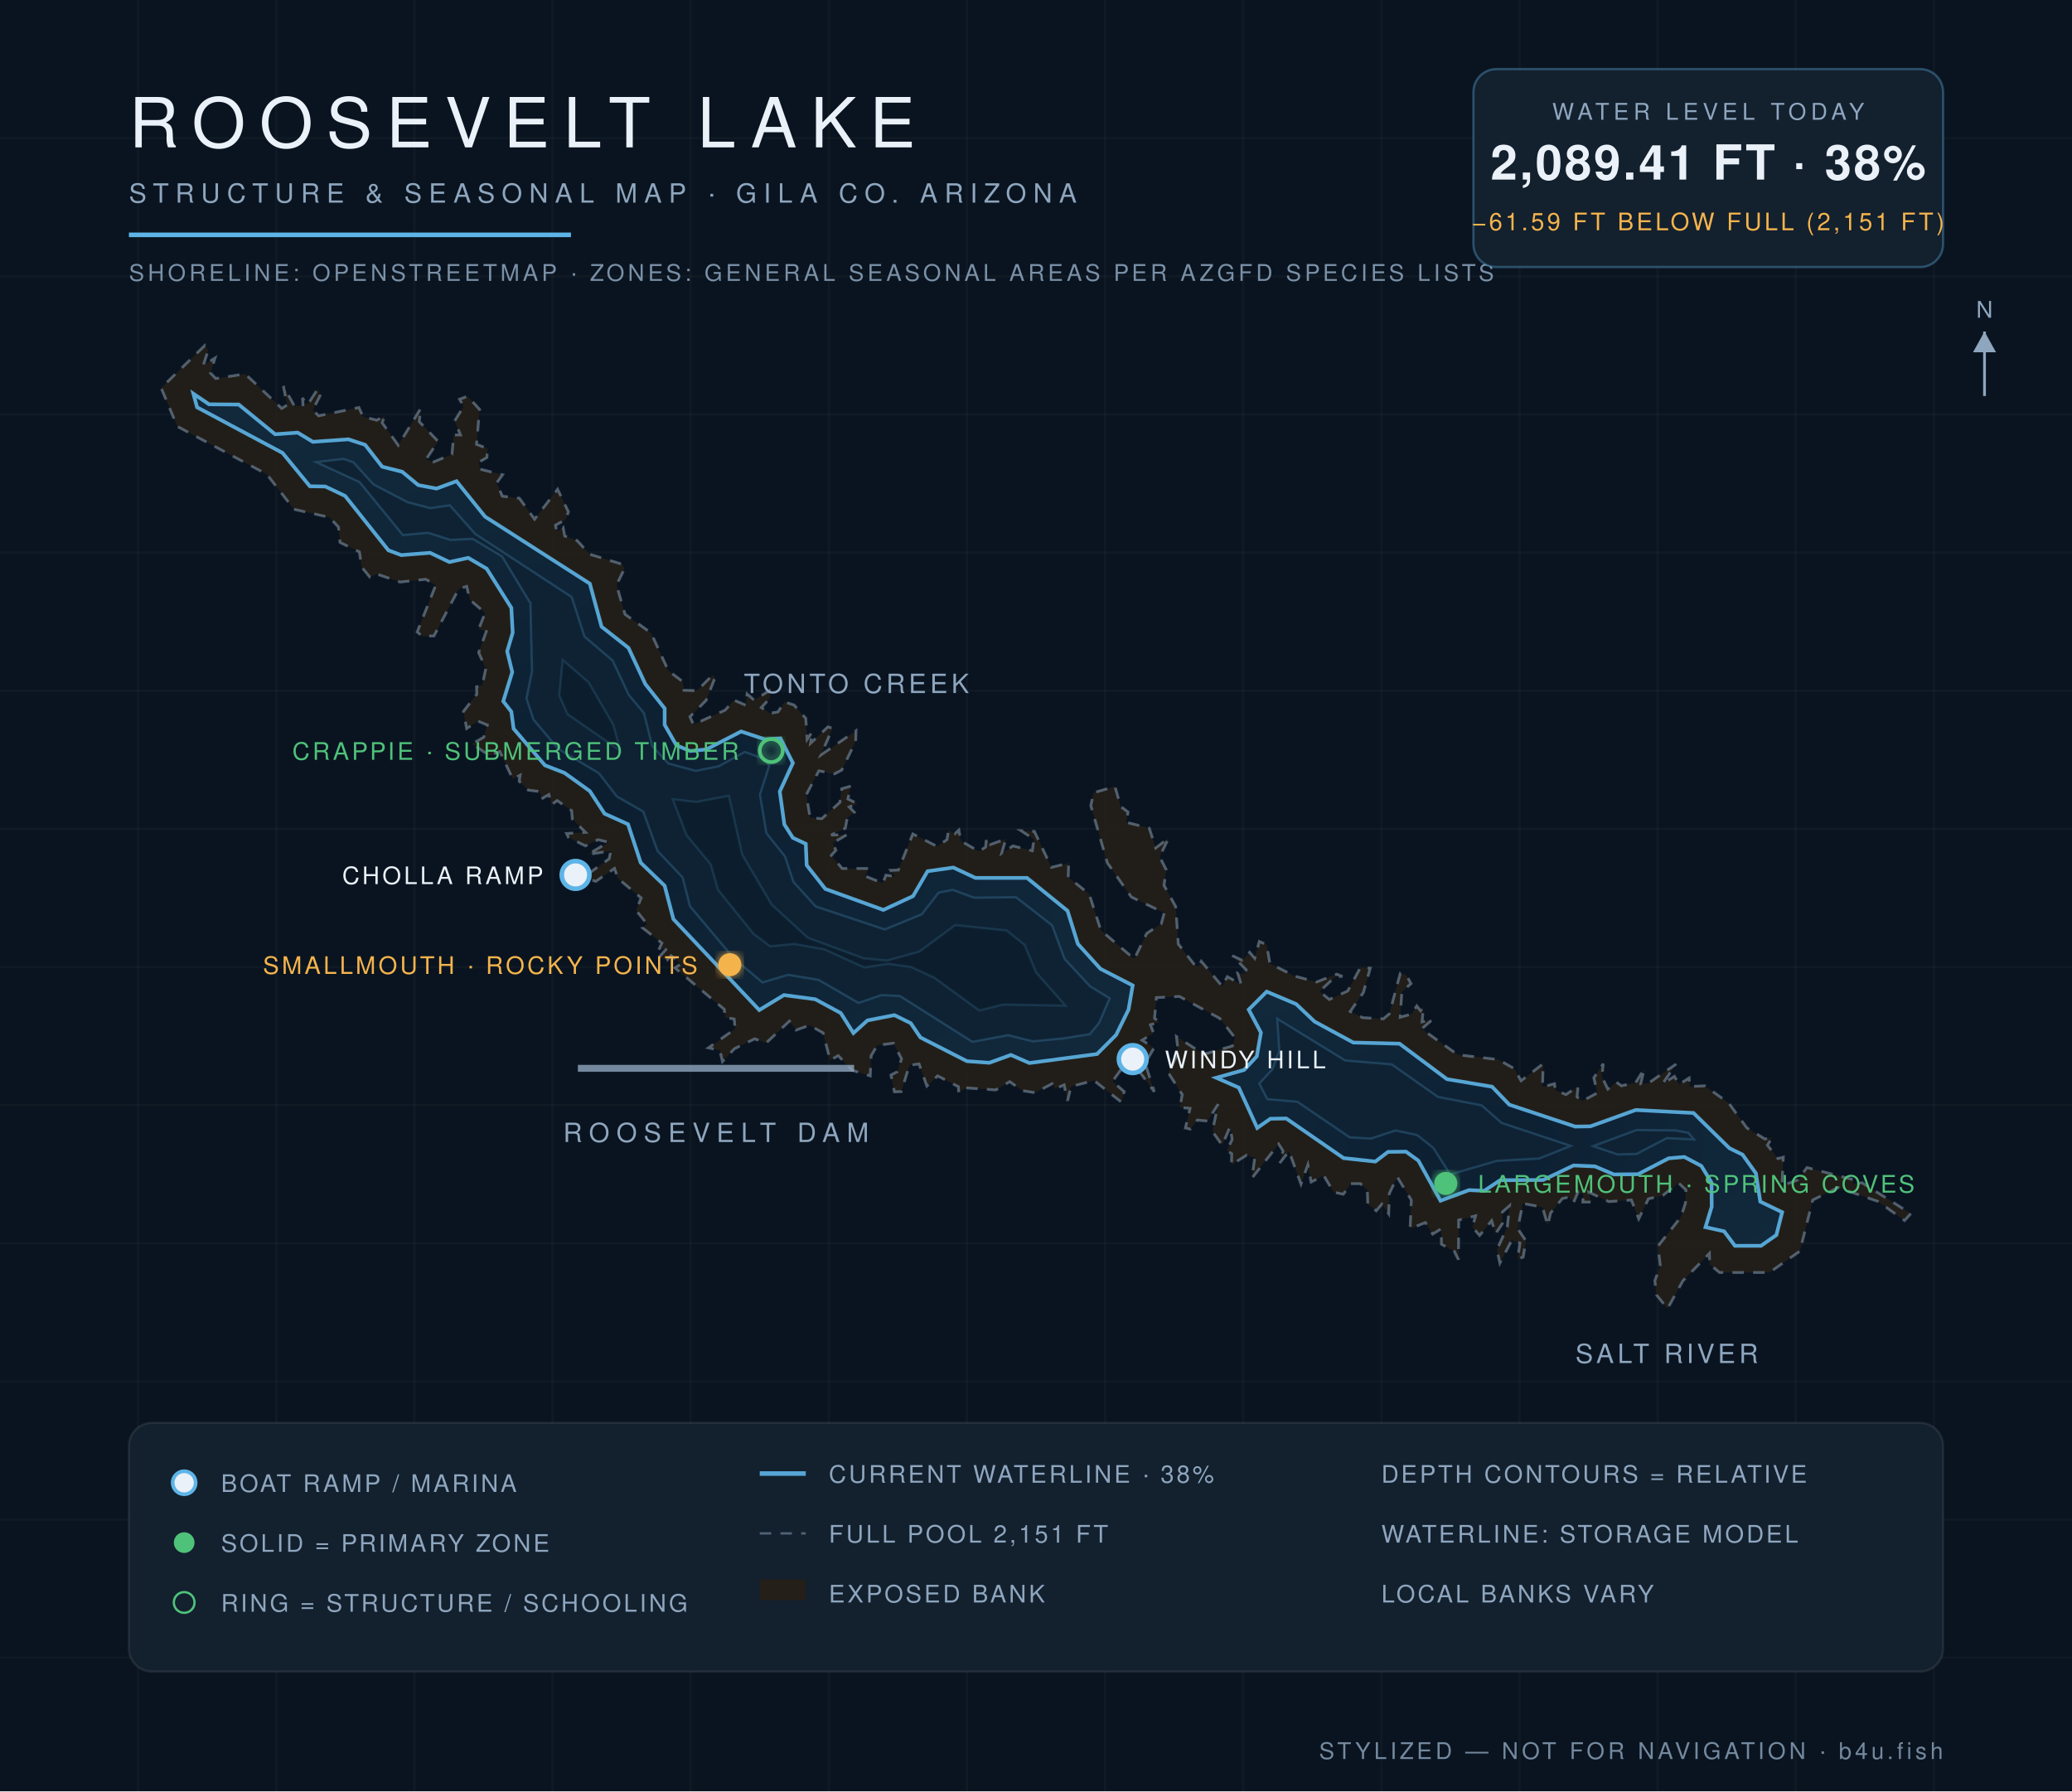
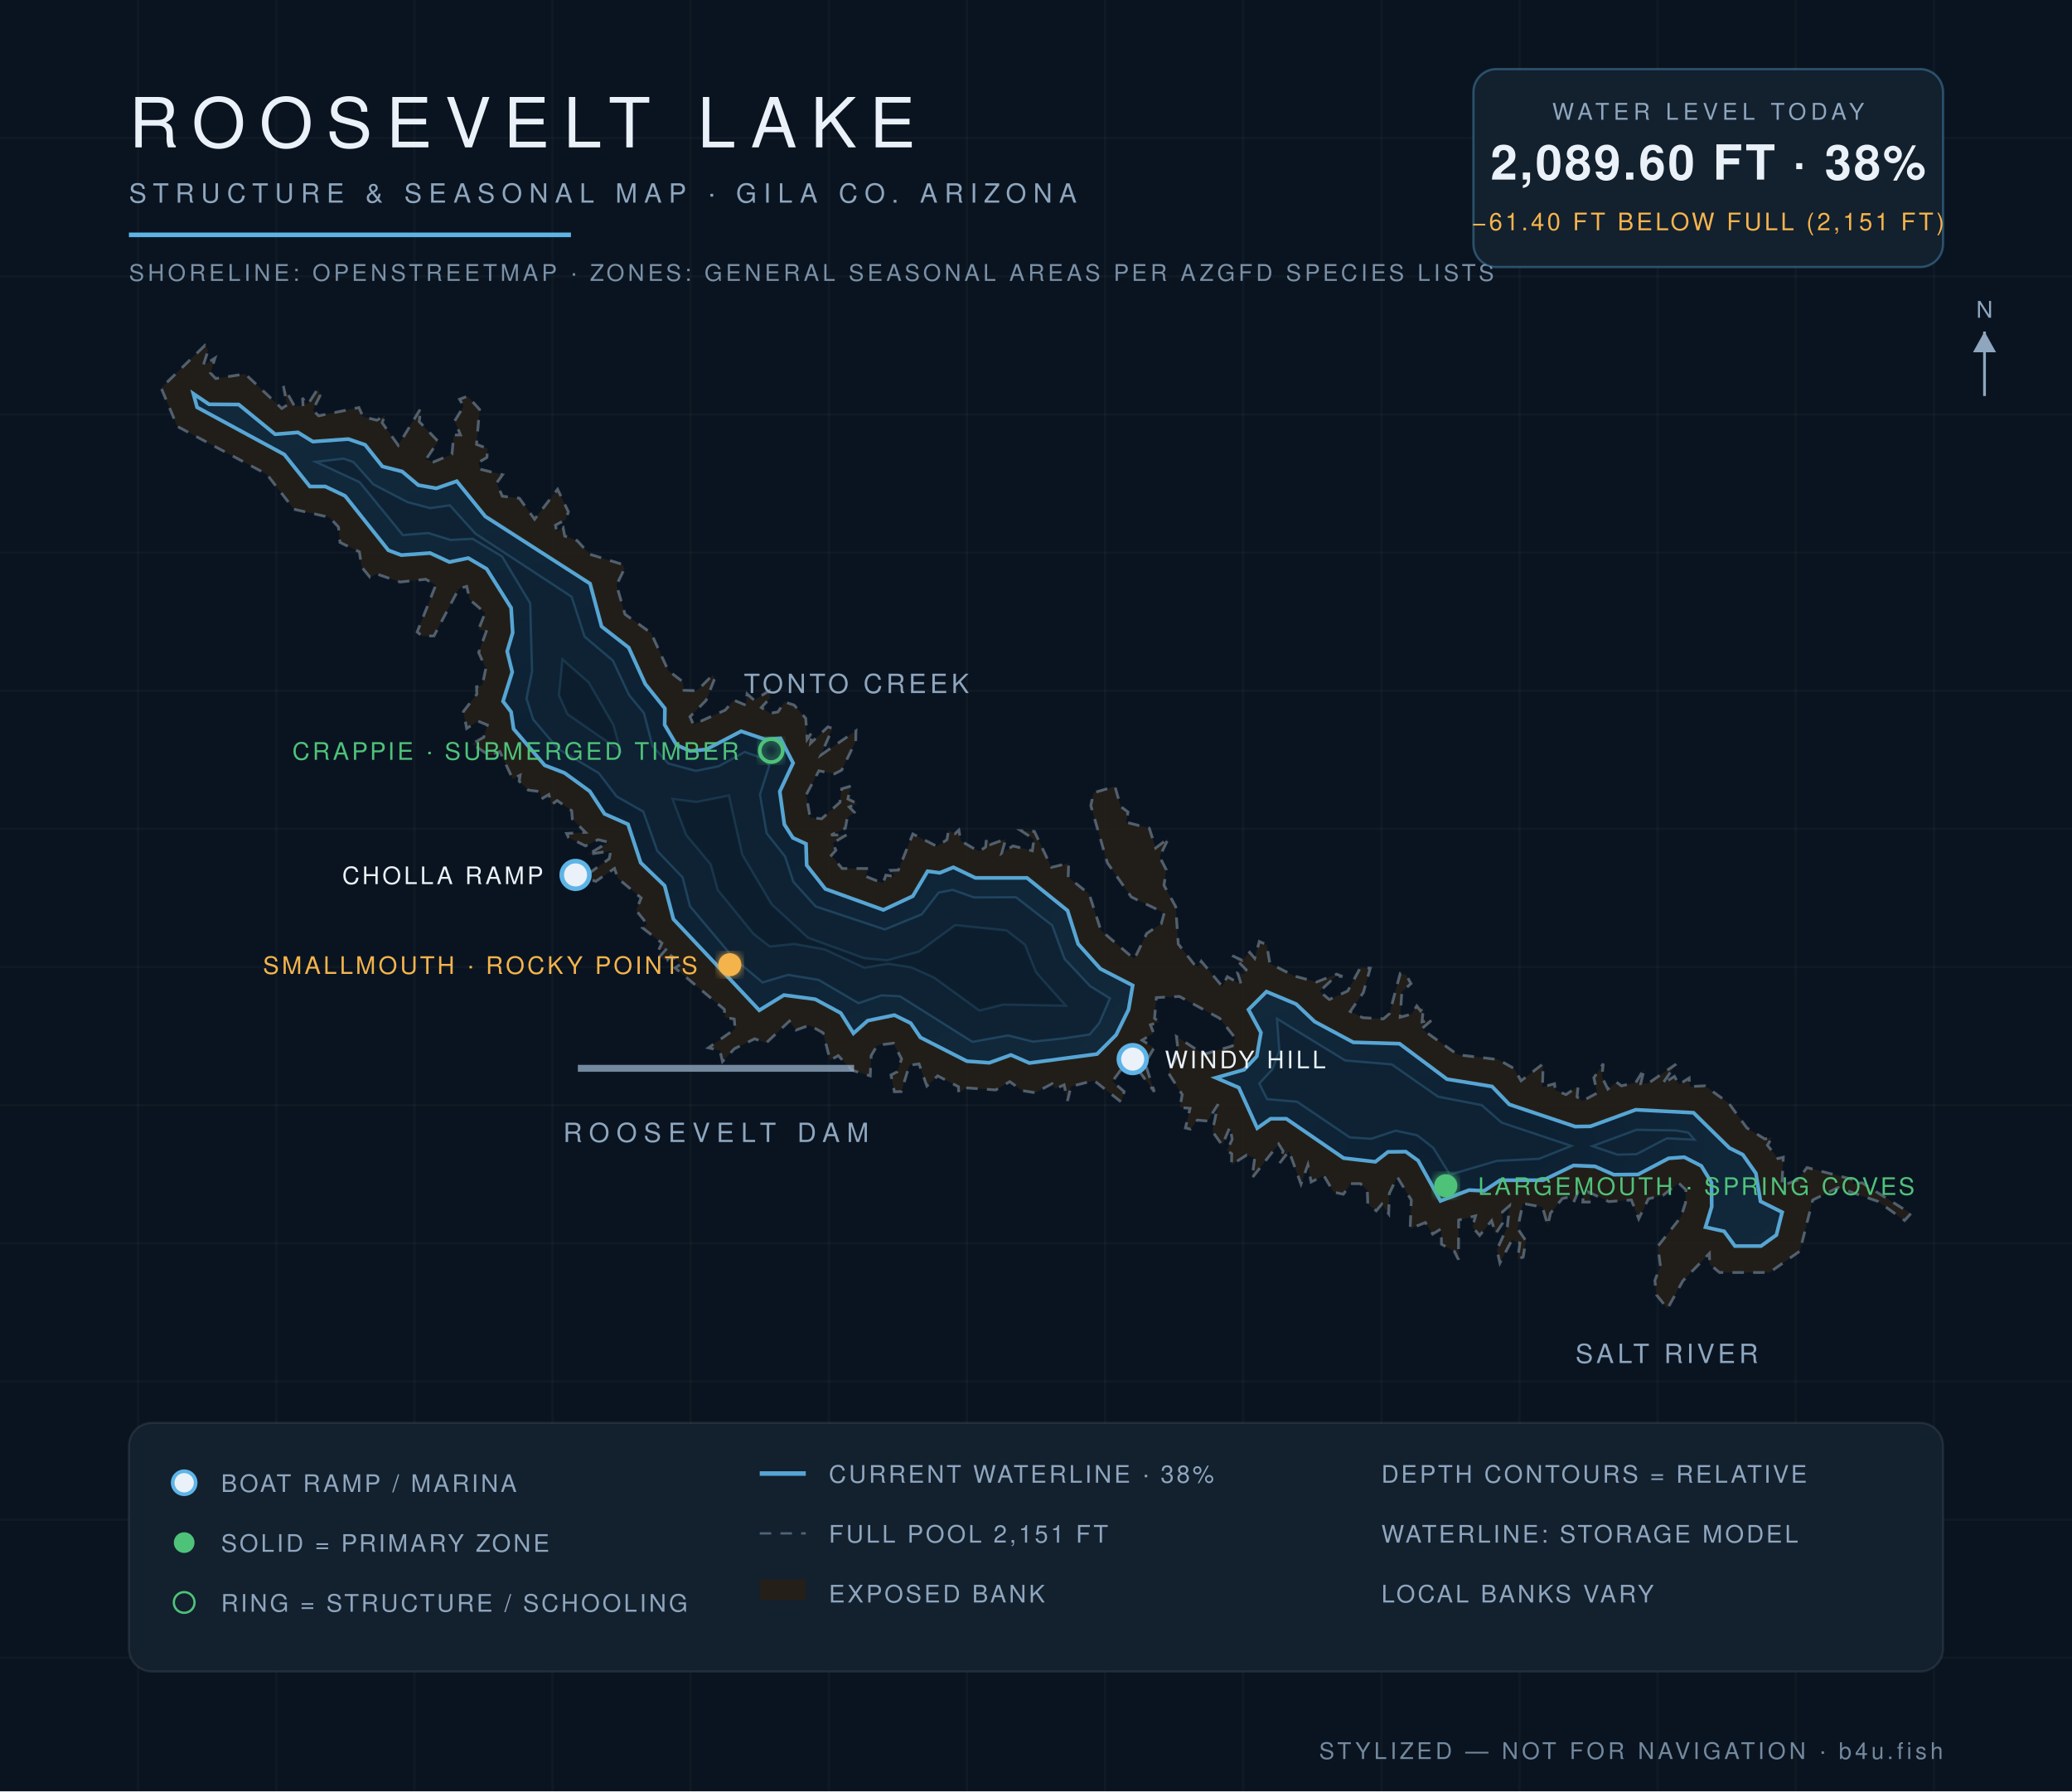
<svg xmlns="http://www.w3.org/2000/svg" viewBox="0 0 900 778" font-family="Helvetica,Arial,sans-serif">
  <defs>
    <radialGradient id="wg" cx="45%" cy="60%" r="80%">
      <stop offset="0%" stop-color="#0c1f31" />
      <stop offset="55%" stop-color="#102639" />
      <stop offset="100%" stop-color="#13293c" />
    </radialGradient>
    <filter id="glow">
      <feGaussianBlur stdDeviation="2.2" result="b" />
      <feMerge>
        <feMergeNode in="b" />
        <feMergeNode in="SourceGraphic" />
      </feMerge>
    </filter>
  </defs>
  <rect width="900" height="778" fill="#0a1420" />
  <g stroke="#ffffff" stroke-opacity="0.025">
    <line x1="60" y1="0" x2="60" y2="778" />
    <line x1="120" y1="0" x2="120" y2="778" />
    <line x1="180" y1="0" x2="180" y2="778" />
    <line x1="240" y1="0" x2="240" y2="778" />
    <line x1="300" y1="0" x2="300" y2="778" />
    <line x1="360" y1="0" x2="360" y2="778" />
    <line x1="420" y1="0" x2="420" y2="778" />
    <line x1="480" y1="0" x2="480" y2="778" />
    <line x1="540" y1="0" x2="540" y2="778" />
    <line x1="600" y1="0" x2="600" y2="778" />
    <line x1="660" y1="0" x2="660" y2="778" />
    <line x1="720" y1="0" x2="720" y2="778" />
    <line x1="780" y1="0" x2="780" y2="778" />
    <line x1="840" y1="0" x2="840" y2="778" />
    <line x1="0" y1="60" x2="900" y2="60" />
    <line x1="0" y1="120" x2="900" y2="120" />
    <line x1="0" y1="180" x2="900" y2="180" />
    <line x1="0" y1="240" x2="900" y2="240" />
    <line x1="0" y1="300" x2="900" y2="300" />
    <line x1="0" y1="360" x2="900" y2="360" />
    <line x1="0" y1="420" x2="900" y2="420" />
    <line x1="0" y1="480" x2="900" y2="480" />
    <line x1="0" y1="540" x2="900" y2="540" />
    <line x1="0" y1="600" x2="900" y2="600" />
    <line x1="0" y1="660" x2="900" y2="660" />
    <line x1="0" y1="720" x2="900" y2="720" />
  </g>
  <path d="M 134.7,174.1 L 138.1,168.8 L 139.0,171.9 L 135.9,178.1 L 138.4,180.6 L 155.9,177.0 L 157.7,181.0 L 163.7,182.5 L 167.2,180.5 L 166.0,183.6 L 173.0,193.4 L 182.8,177.3 L 182.1,183.1 L 190.3,191.7 L 185.0,199.6 L 188.4,200.6 L 196.3,197.3 L 197.1,188.9 L 200.0,188.9 L 197.5,182.8 L 201.4,176.5 L 199.6,173.4 L 203.1,172.1 L 208.3,177.8 L 207.0,193.0 L 211.8,194.8 L 211.5,198.7 L 207.9,200.8 L 208.6,203.8 L 218.3,206.2 L 215.7,209.8 L 218.2,215.5 L 225.6,216.4 L 232.2,225.5 L 242.2,212.5 L 246.9,222.3 L 245.7,225.7 L 241.3,228.1 L 241.8,230.8 L 244.6,229.1 L 245.3,232.8 L 250.7,234.8 L 256.1,240.7 L 270.3,245.1 L 271.3,246.9 L 267.8,254.1 L 271.5,266.8 L 282.8,274.9 L 290.3,291.3 L 296.6,296.1 L 297.1,299.8 L 302.8,300.0 L 309.5,293.2 L 310.6,294.3 L 306.7,304.2 L 299.7,311.3 L 301.2,314.7 L 315.0,308.4 L 318.8,304.1 L 324.0,306.3 L 324.5,301.4 L 327.6,304.1 L 334.1,300.0 L 334.5,303.2 L 330.7,307.3 L 334.5,309.8 L 337.9,309.2 L 340.8,304.9 L 344.9,306.2 L 350.0,312.0 L 350.6,321.1 L 352.8,317.8 L 352.1,322.8 L 359.6,315.7 L 361.6,316.3 L 356.6,327.9 L 371.8,317.4 L 371.7,321.9 L 365.6,334.5 L 362.5,336.1 L 355.7,334.8 L 350.2,345.2 L 351.9,355.1 L 356.9,355.6 L 364.8,348.5 L 365.6,342.6 L 369.6,341.4 L 368.3,347.0 L 372.5,349.1 L 368.9,350.5 L 371.1,352.8 L 368.0,355.3 L 367.2,359.7 L 361.0,362.7 L 367.9,362.5 L 361.7,366.2 L 363.1,369.3 L 361.1,371.5 L 365.8,377.2 L 377.1,377.2 L 376.0,380.6 L 383.5,383.6 L 384.8,380.1 L 388.8,380.7 L 386.9,378.0 L 390.2,377.9 L 396.5,362.2 L 407.0,367.6 L 411.3,364.7 L 412.0,360.7 L 414.8,362.1 L 416.5,360.5 L 417.3,365.2 L 425.2,369.8 L 428.1,367.9 L 428.5,363.9 L 430.2,366.8 L 436.9,364.4 L 435.1,370.6 L 440.0,367.4 L 448.4,369.5 L 449.1,364.5 L 443.5,360.8 L 449.3,361.1 L 456.7,376.7 L 464.2,374.9 L 464.0,381.0 L 473.1,388.3 L 478.2,404.1 L 492.7,416.5 L 498.1,405.4 L 504.4,401.2 L 505.7,396.5 L 491.4,389.6 L 481.0,374.8 L 473.8,349.9 L 475.0,344.3 L 484.3,341.6 L 486.8,350.3 L 490.0,352.7 L 489.1,357.1 L 499.2,359.7 L 502.0,368.3 L 507.6,364.0 L 503.7,372.1 L 506.6,377.8 L 505.6,384.5 L 510.7,393.8 L 511.8,410.0 L 518.6,418.7 L 520.4,420.1 L 521.8,417.5 L 530.9,428.4 L 533.1,424.2 L 539.1,427.5 L 537.6,422.7 L 540.4,423.2 L 541.3,421.2 L 535.3,415.1 L 539.6,417.1 L 542.8,413.6 L 545.0,416.2 L 547.0,408.9 L 550.2,410.3 L 551.6,418.5 L 562.5,424.0 L 571.9,426.5 L 580.6,423.1 L 583.1,424.1 L 580.1,424.1 L 573.2,430.6 L 577.4,434.1 L 585.4,430.4 L 591.0,420.1 L 595.2,420.5 L 592.2,431.1 L 586.5,439.3 L 591.9,442.0 L 600.9,442.5 L 603.5,440.3 L 608.2,422.8 L 610.8,423.5 L 612.9,427.2 L 608.9,430.8 L 608.2,441.8 L 613.2,440.4 L 615.4,436.9 L 617.0,439.0 L 618.3,437.3 L 617.7,443.8 L 622.2,442.8 L 617.5,446.9 L 633.2,458.1 L 650.8,460.2 L 657.7,464.1 L 660.7,469.4 L 670.3,462.0 L 670.0,472.1 L 675.2,470.7 L 675.6,473.5 L 680.2,475.4 L 685.5,471.8 L 685.0,476.4 L 687.3,478.2 L 693.8,474.7 L 692.3,468.1 L 696.4,462.0 L 695.8,467.7 L 698.4,473.0 L 702.1,470.0 L 704.3,471.6 L 710.5,470.2 L 714.2,464.2 L 712.7,470.7 L 715.8,470.6 L 728.0,462.2 L 722.1,470.8 L 727.3,467.5 L 729.3,471.0 L 733.7,468.2 L 734.0,471.9 L 740.5,471.6 L 750.9,479.1 L 758.8,489.9 L 766.6,494.7 L 769.8,494.0 L 767.7,497.4 L 772.3,503.2 L 774.6,502.6 L 774.0,515.0 L 780.8,512.5 L 784.9,507.1 L 804.8,512.3 L 804.9,514.2 L 808.8,513.7 L 830.0,527.1 L 827.3,530.1 L 815.7,521.8 L 798.4,515.8 L 787.4,521.2 L 781.8,543.4 L 768.6,552.7 L 746.9,552.7 L 742.6,549.1 L 742.5,544.4 L 731.0,556.3 L 724.3,568.4 L 719.5,562.4 L 718.8,556.2 L 721.2,549.9 L 720.1,541.3 L 730.1,528.6 L 732.1,522.5 L 732.3,516.8 L 729.1,513.8 L 722.3,519.2 L 716.0,520.7 L 711.8,529.4 L 708.6,521.2 L 698.8,521.9 L 690.1,517.8 L 691.1,522.1 L 687.5,522.1 L 687.7,518.9 L 685.5,517.6 L 683.5,522.3 L 681.6,519.9 L 678.6,520.6 L 673.5,526.9 L 672.3,532.3 L 670.0,524.3 L 661.5,522.7 L 659.2,533.6 L 662.8,538.9 L 661.6,546.0 L 659.2,546.8 L 660.2,539.9 L 656.7,538.6 L 651.5,548.6 L 650.2,542.8 L 654.7,532.9 L 655.7,523.7 L 652.6,526.4 L 652.6,531.4 L 649.6,535.9 L 647.9,530.2 L 642.7,536.6 L 639.6,533.0 L 640.9,528.1 L 633.6,529.9 L 633.5,547.1 L 631.7,543.5 L 626.1,540.4 L 626.0,533.7 L 622.3,536.0 L 619.1,531.0 L 612.5,533.7 L 613.0,521.2 L 606.9,511.2 L 603.5,518.3 L 603.2,527.2 L 600.2,523.0 L 597.8,525.9 L 594.1,522.9 L 593.9,516.9 L 590.9,514.1 L 586.7,514.1 L 583.5,518.7 L 579.3,517.8 L 575.0,510.6 L 569.5,513.4 L 568.1,505.9 L 565.1,514.3 L 559.9,500.0 L 555.9,505.1 L 557.3,499.9 L 555.4,496.9 L 543.8,511.7 L 545.0,503.0 L 541.5,501.7 L 534.9,505.9 L 535.0,501.1 L 532.9,499.7 L 535.2,494.9 L 534.3,489.4 L 530.9,497.4 L 526.6,491.4 L 529.1,479.6 L 524.5,486.9 L 520.1,486.5 L 517.0,490.4 L 514.9,489.9 L 516.9,481.4 L 512.5,481.0 L 513.5,475.4 L 507.5,466.0 L 511.8,457.1 L 511.0,450.2 L 522.9,457.9 L 535.3,454.3 L 536.4,450.7 L 529.8,442.3 L 512.3,432.8 L 502.3,433.3 L 501.5,442.3 L 503.7,443.9 L 499.7,445.1 L 501.1,448.7 L 496.1,451.8 L 501.3,455.1 L 497.4,461.8 L 501.4,474.2 L 490.6,459.5 L 483.2,469.7 L 488.3,474.1 L 487.1,478.7 L 475.2,469.3 L 465.2,471.9 L 463.7,478.1 L 462.2,471.2 L 458.4,472.9 L 457.0,470.7 L 449.6,474.6 L 444.0,473.7 L 438.6,469.8 L 432.5,473.4 L 419.6,472.5 L 416.4,474.5 L 416.3,472.0 L 407.3,467.3 L 402.6,471.7 L 399.2,462.1 L 395.0,462.7 L 391.5,474.1 L 388.5,474.2 L 387.0,466.9 L 389.7,465.5 L 391.6,459.9 L 388.1,453.1 L 381.1,454.0 L 378.4,458.5 L 378.0,467.3 L 370.0,464.8 L 364.1,458.5 L 360.6,460.5 L 357.5,448.6 L 351.6,445.3 L 345.8,447.4 L 342.9,443.5 L 332.8,453.0 L 327.8,451.2 L 319.0,455.5 L 313.8,461.1 L 312.7,456.2 L 307.7,455.1 L 319.3,446.9 L 318.9,442.6 L 314.9,441.9 L 314.6,438.4 L 293.2,420.4 L 295.9,418.6 L 291.5,415.1 L 289.7,417.1 L 286.1,415.9 L 289.7,411.9 L 286.1,412.6 L 287.5,409.6 L 279.1,403.0 L 281.1,401.4 L 276.3,395.4 L 278.5,390.0 L 268.4,381.5 L 266.9,377.2 L 258.8,382.8 L 250.1,380.0 L 255.0,379.9 L 264.6,373.0 L 265.3,369.6 L 255.4,371.1 L 264.3,365.8 L 259.8,364.7 L 254.3,367.4 L 246.9,363.7 L 246.1,362.0 L 254.3,361.5 L 248.6,355.7 L 248.3,352.1 L 242.0,347.7 L 239.6,349.5 L 238.4,345.1 L 235.2,347.0 L 234.5,343.8 L 229.5,343.2 L 225.5,339.3 L 225.9,336.7 L 222.7,338.3 L 217.1,326.4 L 212.7,328.2 L 205.0,323.1 L 210.1,320.2 L 211.7,314.9 L 207.6,313.2 L 202.7,316.4 L 201.3,309.0 L 207.1,301.5 L 207.0,298.3 L 209.5,297.5 L 211.0,290.4 L 207.9,283.4 L 211.2,274.3 L 207.9,273.3 L 210.7,266.2 L 204.1,260.5 L 202.7,254.7 L 199.3,255.7 L 188.5,276.2 L 183.4,276.3 L 181.2,274.5 L 189.3,254.1 L 184.9,251.6 L 173.8,252.8 L 163.6,249.3 L 160.7,250.7 L 157.1,246.3 L 156.1,239.7 L 147.7,235.6 L 147.0,228.9 L 143.1,224.7 L 127.7,221.2 L 115.9,206.0 L 77.0,185.2 L 70.0,168.5 L 89.0,150.0 L 90.4,152.2 L 88.3,158.7 L 93.4,155.5 L 91.4,162.0 L 93.7,164.4 L 106.5,162.4 L 122.4,177.4 L 124.7,175.9 L 123.1,167.7 L 127.8,176.2 L 131.6,176.4 L 131.4,172.8 L 133.1,175.8 L 134.7,174.1 Z" fill="#241f19" fill-opacity="0.9" stroke="#8ea6be" stroke-opacity="0.5" stroke-width="1.2" stroke-dasharray="5 4" />
-   <path d="M 84.0,171.0 L 90.8,175.6 L 103.7,175.7 L 119.5,188.6 L 129.3,187.9 L 135.9,191.9 L 151.3,190.8 L 158.6,193.2 L 166.0,202.7 L 174.7,204.9 L 181.7,210.7 L 189.6,212.2 L 198.3,209.0 L 210.7,224.4 L 256.2,253.5 L 261.3,272.2 L 273.0,281.4 L 280.3,297.1 L 288.7,307.7 L 288.7,314.8 L 293.8,323.7 L 299.8,326.2 L 306.8,325.5 L 321.9,317.7 L 332.2,321.1 L 339.0,320.7 L 344.4,331.4 L 338.7,343.8 L 340.7,358.1 L 344.4,363.9 L 350.0,366.5 L 350.4,375.8 L 358.5,386.1 L 383.7,395.2 L 396.6,389.2 L 402.9,378.4 L 414.1,376.8 L 423.7,381.3 L 446.1,381.3 L 463.7,395.6 L 468.2,410.0 L 478.0,420.8 L 492.0,428.0 L 490.2,438.5 L 484.8,449.5 L 476.5,457.8 L 447.1,461.7 L 439.1,458.2 L 429.7,461.6 L 420.0,460.9 L 399.8,450.6 L 395.6,444.4 L 388.5,440.9 L 376.8,443.2 L 370.7,448.7 L 365.2,440.0 L 354.1,434.0 L 340.5,432.2 L 329.8,438.7 L 292.5,399.2 L 288.7,384.7 L 278.3,374.7 L 272.8,358.0 L 262.6,353.4 L 256.2,343.6 L 245.2,335.7 L 236.7,332.4 L 223.1,316.5 L 222.1,309.1 L 218.6,304.6 L 222.5,291.9 L 220.3,282.9 L 222.7,274.8 L 222.1,264.0 L 211.4,247.0 L 203.4,242.3 L 195.2,244.1 L 186.8,240.1 L 174.3,241.1 L 168.7,239.0 L 149.9,215.4 L 141.3,211.3 L 134.6,211.2 L 122.7,196.7 L 85.6,176.9 L 84.0,171.0 Z" fill="url(#wg)" stroke="#5eb4e7" stroke-opacity="0.9" stroke-width="1.6" />
-   <path d="M 542.4,438.5 L 550.2,430.7 L 563.0,436.1 L 571.0,443.7 L 587.8,452.8 L 607.9,453.3 L 628.5,468.7 L 648.1,472.0 L 655.6,479.8 L 684.2,489.3 L 690.8,489.2 L 710.5,482.1 L 735.6,483.4 L 751.2,498.7 L 756.9,501.5 L 762.7,509.6 L 764.6,521.9 L 774.1,526.5 L 771.6,536.4 L 764.9,541.1 L 753.6,541.1 L 748.9,534.8 L 740.8,533.0 L 743.5,524.1 L 743.4,513.6 L 739.0,506.4 L 731.6,502.5 L 724.8,503.1 L 711.5,510.0 L 701.0,510.1 L 692.8,506.6 L 683.5,506.2 L 670.3,512.5 L 651.6,512.6 L 644.7,517.2 L 638.1,516.9 L 625.7,521.5 L 616.1,504.1 L 610.7,500.2 L 602.9,500.3 L 597.4,504.5 L 583.6,503.0 L 558.7,485.8 L 551.8,485.9 L 546.1,489.9 L 538.1,472.4 L 528.3,468.1 L 540.4,464.7 L 545.9,458.8 L 547.7,448.5 L 542.4,438.5 Z" fill="url(#wg)" stroke="#5eb4e7" stroke-opacity="0.9" stroke-width="1.6" />
-   <path d="M 547.0,470.6 L 552.7,464.4 L 555.7,456.3 L 554.8,442.5 L 584.3,460.6 L 604.5,462.3 L 624.6,476.4 L 643.6,480.1 L 652.2,487.7 L 682.3,497.7 L 668.5,503.2 L 650.2,504.2 L 629.9,510.1 L 622.6,498.6 L 615.6,493.0 L 606.2,491.0 L 595.5,494.5 L 586.3,494.0 L 563.5,478.5 L 550.5,477.4 L 547.0,470.6 Z" fill="#0e2233" stroke="#5eb4e7" stroke-opacity="0.22" stroke-width="1" />
-   <path d="M 692.0,497.8 L 710.9,490.8 L 727.9,491.0 L 733.3,492.0 L 735.8,494.9 L 724.0,494.3 L 710.8,501.2 L 702.6,501.4 L 692.0,497.8 Z" fill="#0e2233" stroke="#5eb4e7" stroke-opacity="0.22" stroke-width="1" />
-   <path d="M 137.3,200.7 L 149.2,199.3 L 153.5,200.8 L 162.2,210.4 L 177.0,218.1 L 186.9,220.7 L 195.4,219.5 L 206.4,231.9 L 248.3,259.3 L 253.9,276.5 L 266.1,286.9 L 273.1,301.8 L 279.7,309.7 L 283.3,324.0 L 290.3,331.6 L 302.2,334.8 L 312.2,332.8 L 323.5,326.6 L 332.4,329.8 L 334.1,332.6 L 330.1,345.1 L 332.9,361.9 L 341.0,372.0 L 344.6,383.0 L 354.3,393.7 L 384.3,403.7 L 400.4,397.1 L 407.7,387.7 L 413.8,386.5 L 423.1,389.9 L 441.3,389.7 L 457.0,401.9 L 462.4,416.5 L 473.5,428.4 L 482.0,433.6 L 477.4,444.3 L 473.3,449.2 L 461.9,451.0 L 448.6,452.3 L 437.9,449.6 L 422.4,452.5 L 390.9,432.6 L 382.9,432.2 L 372.9,435.6 L 355.6,425.6 L 342.3,423.4 L 331.2,426.7 L 318.8,416.3 L 299.7,393.6 L 296.5,381.1 L 285.6,369.6 L 279.4,352.5 L 267.9,345.9 L 260.1,335.8 L 242.5,325.3 L 231.7,312.5 L 228.7,303.4 L 231.1,291.5 L 230.4,262.0 L 218.1,241.7 L 205.3,234.0 L 195.7,234.5 L 186.0,231.4 L 175.0,232.4 L 156.2,209.4 L 137.3,200.7 Z" fill="#0e2233" stroke="#5eb4e7" stroke-opacity="0.22" stroke-width="1" />
-   <path d="M 244.4,286.6 L 255.7,296.4 L 266.4,314.8 L 269.5,326.1 L 246.5,310.2 L 242.9,302.0 L 244.4,286.6 Z" fill="#0c1e2e" stroke="#5eb4e7" stroke-opacity="0.15" stroke-width="1" />
-   <path d="M 292.2,347.1 L 302.5,348.3 L 316.6,345.6 L 322.4,371.2 L 335.2,392.9 L 350.9,407.3 L 375.1,416.2 L 385.2,417.2 L 399.3,413.3 L 414.9,401.8 L 437.2,404.1 L 445.1,410.4 L 450.0,422.3 L 462.8,436.8 L 435.8,436.3 L 425.4,438.9 L 405.7,424.6 L 395.7,420.0 L 385.7,418.6 L 375.4,420.2 L 358.0,412.3 L 345.0,410.0 L 334.5,411.0 L 327.3,405.6 L 311.9,386.5 L 308.7,375.4 L 298.2,362.7 L 292.2,347.1 Z" fill="#0c1e2e" stroke="#5eb4e7" stroke-opacity="0.15" stroke-width="1" />
+   <path d="M 84.0,171.0 L 90.8,175.6 L 103.7,175.7 L 119.5,188.6 L 129.4,187.8 L 135.9,191.8 L 151.3,190.7 L 158.6,193.2 L 166.1,202.6 L 174.7,204.8 L 181.7,210.7 L 189.5,212.1 L 198.4,209.0 L 210.8,224.3 L 256.3,253.5 L 261.3,272.1 L 273.1,281.3 L 280.3,297.1 L 288.8,307.7 L 288.7,314.8 L 293.9,323.6 L 299.8,326.2 L 306.8,325.5 L 321.9,317.6 L 332.2,321.1 L 339.0,320.7 L 344.5,331.4 L 338.7,343.8 L 340.7,358.1 L 344.4,363.9 L 350.1,366.5 L 350.4,375.8 L 358.5,386.1 L 383.7,395.2 L 396.5,389.2 L 402.9,378.4 L 408.2,379.1 L 414.1,376.7 L 423.7,381.3 L 446.1,381.3 L 463.7,395.5 L 468.3,410.0 L 478.0,420.8 L 492.0,428.0 L 490.2,438.5 L 484.8,449.5 L 476.5,457.8 L 447.1,461.7 L 439.1,458.2 L 429.7,461.6 L 420.0,460.9 L 399.8,450.6 L 395.6,444.4 L 388.5,440.9 L 376.9,443.3 L 370.7,448.8 L 365.2,440.0 L 354.1,434.0 L 340.5,432.2 L 329.8,438.8 L 292.5,399.2 L 288.7,384.7 L 278.3,374.7 L 272.8,358.0 L 262.6,353.5 L 256.2,343.7 L 245.2,335.7 L 236.6,332.4 L 223.1,316.6 L 222.0,309.2 L 218.5,304.6 L 222.5,291.9 L 220.3,282.9 L 222.7,274.8 L 222.0,264.0 L 211.4,247.1 L 203.4,242.4 L 195.2,244.1 L 186.8,240.2 L 174.3,241.1 L 168.7,239.0 L 149.9,215.4 L 141.3,211.3 L 134.6,211.3 L 123.5,197.4 L 85.6,176.9 L 84.0,171.0 Z" fill="url(#wg)" stroke="#5eb4e7" stroke-opacity="0.9" stroke-width="1.6" />
+   <path d="M 542.3,438.5 L 550.1,430.7 L 563.0,436.1 L 571.0,443.7 L 587.8,452.7 L 607.9,453.3 L 628.5,468.7 L 648.1,471.9 L 655.6,479.7 L 684.2,489.3 L 690.8,489.2 L 710.5,482.0 L 735.6,483.3 L 751.2,498.6 L 757.0,501.5 L 762.7,509.6 L 764.7,521.8 L 774.1,526.5 L 771.6,536.4 L 764.9,541.2 L 753.6,541.2 L 748.9,534.8 L 740.8,533.0 L 743.5,524.1 L 743.4,513.6 L 739.0,506.4 L 731.6,502.6 L 724.8,503.1 L 711.5,510.1 L 701.0,510.2 L 692.8,506.6 L 683.5,506.2 L 670.3,512.6 L 651.6,512.6 L 644.7,517.2 L 638.1,516.9 L 625.7,521.6 L 616.0,504.1 L 610.6,500.2 L 602.9,500.3 L 597.4,504.6 L 583.6,503.0 L 558.7,485.9 L 551.9,485.9 L 546.1,490.0 L 538.1,472.4 L 528.1,468.1 L 540.4,464.6 L 545.9,458.8 L 547.7,448.5 L 542.3,438.5 Z" fill="url(#wg)" stroke="#5eb4e7" stroke-opacity="0.9" stroke-width="1.6" />
+   <path d="M 547.0,470.6 L 552.7,464.4 L 555.7,456.3 L 554.7,442.5 L 584.3,460.6 L 604.5,462.3 L 624.6,476.3 L 643.6,480.0 L 652.3,487.6 L 682.5,497.7 L 668.5,503.3 L 650.2,504.2 L 629.8,510.2 L 622.6,498.6 L 615.6,493.1 L 606.2,491.1 L 595.6,494.6 L 586.3,494.0 L 563.4,478.5 L 550.4,477.4 L 547.0,470.6 Z" fill="#0e2233" stroke="#5eb4e7" stroke-opacity="0.22" stroke-width="1" />
+   <path d="M 691.7,497.8 L 710.9,490.7 L 727.9,491.0 L 733.3,491.9 L 736.0,495.0 L 724.0,494.4 L 710.8,501.3 L 702.6,501.5 L 691.7,497.8 Z" fill="#0e2233" stroke="#5eb4e7" stroke-opacity="0.22" stroke-width="1" />
+   <path d="M 137.2,200.6 L 149.2,199.2 L 153.5,200.7 L 162.2,210.4 L 177.0,218.1 L 186.9,220.7 L 195.4,219.5 L 206.5,231.8 L 248.3,259.2 L 253.9,276.5 L 266.2,286.9 L 273.2,301.8 L 279.7,309.7 L 283.4,324.0 L 290.3,331.6 L 302.2,334.8 L 312.2,332.8 L 323.5,326.6 L 332.5,329.8 L 334.1,332.6 L 330.1,345.1 L 333.0,361.9 L 341.0,372.0 L 344.6,383.0 L 354.3,393.7 L 384.3,403.7 L 400.4,397.1 L 407.7,387.7 L 413.8,386.5 L 423.1,389.8 L 441.3,389.7 L 457.0,401.9 L 462.4,416.5 L 473.5,428.3 L 482.1,433.6 L 477.5,444.3 L 473.3,449.3 L 461.9,451.0 L 448.6,452.4 L 437.9,449.7 L 422.4,452.5 L 390.9,432.7 L 382.9,432.3 L 372.9,435.7 L 355.6,425.6 L 342.3,423.4 L 331.2,426.7 L 318.8,416.3 L 299.7,393.6 L 296.5,381.1 L 285.5,369.6 L 279.4,352.5 L 267.8,345.9 L 260.1,335.8 L 242.5,325.3 L 231.6,312.5 L 228.7,303.4 L 231.1,291.5 L 230.3,262.0 L 218.1,241.7 L 205.3,234.0 L 195.7,234.5 L 186.0,231.5 L 175.0,232.4 L 156.2,209.4 L 137.2,200.6 Z" fill="#0e2233" stroke="#5eb4e7" stroke-opacity="0.22" stroke-width="1" />
+   <path d="M 244.3,286.4 L 255.7,296.4 L 266.4,314.8 L 269.6,326.2 L 246.5,310.2 L 242.8,302.0 L 244.3,286.4 Z" fill="#0c1e2e" stroke="#5eb4e7" stroke-opacity="0.15" stroke-width="1" />
+   <path d="M 292.1,347.0 L 302.5,348.3 L 316.6,345.5 L 322.4,371.2 L 335.2,392.8 L 351.0,407.3 L 375.2,416.1 L 385.2,417.1 L 399.2,413.3 L 414.9,401.8 L 437.2,404.1 L 445.2,410.3 L 450.0,422.3 L 462.9,436.8 L 435.8,436.3 L 425.4,438.9 L 405.7,424.6 L 395.7,420.1 L 385.7,418.6 L 375.4,420.3 L 358.0,412.3 L 345.0,410.0 L 334.4,411.1 L 327.3,405.6 L 311.8,386.6 L 308.7,375.4 L 298.1,362.7 L 292.1,347.0 Z" fill="#0c1e2e" stroke="#5eb4e7" stroke-opacity="0.15" stroke-width="1" />
  <text x="724" y="592" fill="#8ea6be" font-size="11.5" letter-spacing="1.6" text-anchor="middle">SALT RIVER</text>
  <text x="372" y="301" fill="#8ea6be" font-size="11.5" letter-spacing="1.6" text-anchor="middle">TONTO CREEK</text>
  <line x1="251" y1="464" x2="371" y2="464" stroke="#8ea6be" stroke-width="3" stroke-opacity="0.8" />
  <text x="311" y="496" fill="#8ea6be" font-size="11.5" letter-spacing="3" text-anchor="middle">ROOSEVELT DAM</text>
  <circle cx="492" cy="460" r="6" fill="#eaf1f8" stroke="#5eb4e7" stroke-width="2" />
  <text x="506" y="464" fill="#eaf1f8" font-size="10.5" letter-spacing="1.2" text-anchor="start">WINDY HILL</text>
  <circle cx="250" cy="380" r="6" fill="#eaf1f8" stroke="#5eb4e7" stroke-width="2" />
  <text x="236" y="384" fill="#eaf1f8" font-size="10.5" letter-spacing="1.2" text-anchor="end">CHOLLA RAMP</text>
-   <circle cx="628" cy="514" r="5" fill="#4fc27a" filter="url(#glow)" />
-   <text x="642" y="518" fill="#4fc27a" font-size="10.5" letter-spacing="1.2" text-anchor="start">LARGEMOUTH · SPRING COVES</text>
+   <circle cx="628" cy="515" r="5" fill="#4fc27a" filter="url(#glow)" />
+   <text x="642" y="519" fill="#4fc27a" font-size="10.5" letter-spacing="1.2" text-anchor="start">LARGEMOUTH · SPRING COVES</text>
  <circle cx="335" cy="326" r="5" fill="none" stroke="#4fc27a" stroke-width="1.6" filter="url(#glow)" />
  <text x="321" y="330" fill="#4fc27a" font-size="10.5" letter-spacing="1.2" text-anchor="end">CRAPPIE · SUBMERGED TIMBER</text>
  <circle cx="317" cy="419" r="5" fill="#f5b44c" filter="url(#glow)" />
  <text x="303" y="423" fill="#f5b44c" font-size="10.5" letter-spacing="1.2" text-anchor="end">SMALLMOUTH · ROCKY POINTS</text>
  <text x="56" y="64" fill="#eaf1f8" font-size="30" letter-spacing="6" font-weight="300">ROOSEVELT LAKE</text>
  <text x="56" y="88" fill="#8ea6be" font-size="11.5" letter-spacing="3">STRUCTURE &amp; SEASONAL MAP · GILA CO. ARIZONA</text>
  <line x1="56" y1="102" x2="248" y2="102" stroke="#5eb4e7" stroke-width="2" />
  <text x="56" y="122" fill="#8ea6be" font-size="10" letter-spacing="1.5" opacity="0.85">SHORELINE: OPENSTREETMAP · ZONES: GENERAL SEASONAL AREAS PER AZGFD SPECIES LISTS</text>
  <g>
    <rect x="640" y="30" width="204" height="86" rx="10" fill="#13202e" stroke="#5eb4e7" stroke-opacity="0.35" />
    <text x="742" y="52" fill="#8ea6be" font-size="10" letter-spacing="2" text-anchor="middle">WATER LEVEL TODAY</text>
-     <text x="742" y="78" fill="#eaf1f8" font-size="21" letter-spacing="1" text-anchor="middle" font-weight="600">2,089.41 FT · 38%</text>
-     <text x="742" y="100" fill="#f5b44c" font-size="10.5" letter-spacing="1.2" text-anchor="middle">−61.59 FT BELOW FULL (2,151 FT)</text>
+     <text x="742" y="78" fill="#eaf1f8" font-size="21" letter-spacing="1" text-anchor="middle" font-weight="600">2,089.60 FT · 38%</text>
+     <text x="742" y="100" fill="#f5b44c" font-size="10.5" letter-spacing="1.2" text-anchor="middle">−61.40 FT BELOW FULL (2,151 FT)</text>
  </g>
  <g font-size="10.5" letter-spacing="1.1">
    <rect x="56" y="618" width="788" height="108" rx="10" fill="#13202e" stroke="#ffffff" stroke-opacity="0.08" />
    <circle cx="80" cy="644" r="5" fill="#eaf1f8" stroke="#5eb4e7" stroke-width="1.6" />
    <text x="96" y="648" fill="#8ea6be">BOAT RAMP / MARINA</text>
    <circle cx="80" cy="670" r="4.5" fill="#4fc27a" />
    <text x="96" y="674" fill="#8ea6be">SOLID = PRIMARY ZONE</text>
    <circle cx="80" cy="696" r="4.5" fill="none" stroke="#4fc27a" />
    <text x="96" y="700" fill="#8ea6be">RING = STRUCTURE / SCHOOLING</text>
    <line x1="330" y1="640" x2="350" y2="640" stroke="#5eb4e7" stroke-opacity="0.9" stroke-width="2" />
    <text x="360" y="644" fill="#8ea6be">CURRENT WATERLINE · 38%</text>
    <line x1="330" y1="666" x2="350" y2="666" stroke="#8ea6be" stroke-opacity="0.5" stroke-dasharray="5 4" />
    <text x="360" y="670" fill="#8ea6be">FULL POOL 2,151 FT</text>
    <rect x="330" y="686" width="20" height="9" fill="#241f19" />
    <text x="360" y="696" fill="#8ea6be">EXPOSED BANK</text>
    <text x="600" y="644" fill="#8ea6be">DEPTH CONTOURS = RELATIVE</text>
    <text x="600" y="670" fill="#8ea6be">WATERLINE: STORAGE MODEL</text>
    <text x="600" y="696" fill="#8ea6be">LOCAL BANKS VARY</text>
  </g>
  <text x="844" y="764" fill="#8ea6be" font-size="10" letter-spacing="1.5" text-anchor="end" opacity="0.8">STYLIZED — NOT FOR NAVIGATION · b4u.fish</text>
  <g transform="translate(862,158)" stroke="#8ea6be" fill="#8ea6be">
    <line x1="0" y1="14" x2="0" y2="-14" stroke-width="1.2" />
    <path d="M 0,-14 l 5,9 h -10 z" stroke="none" />
    <text x="0" y="-20" font-size="10" text-anchor="middle" stroke="none">N</text>
  </g>
</svg>
